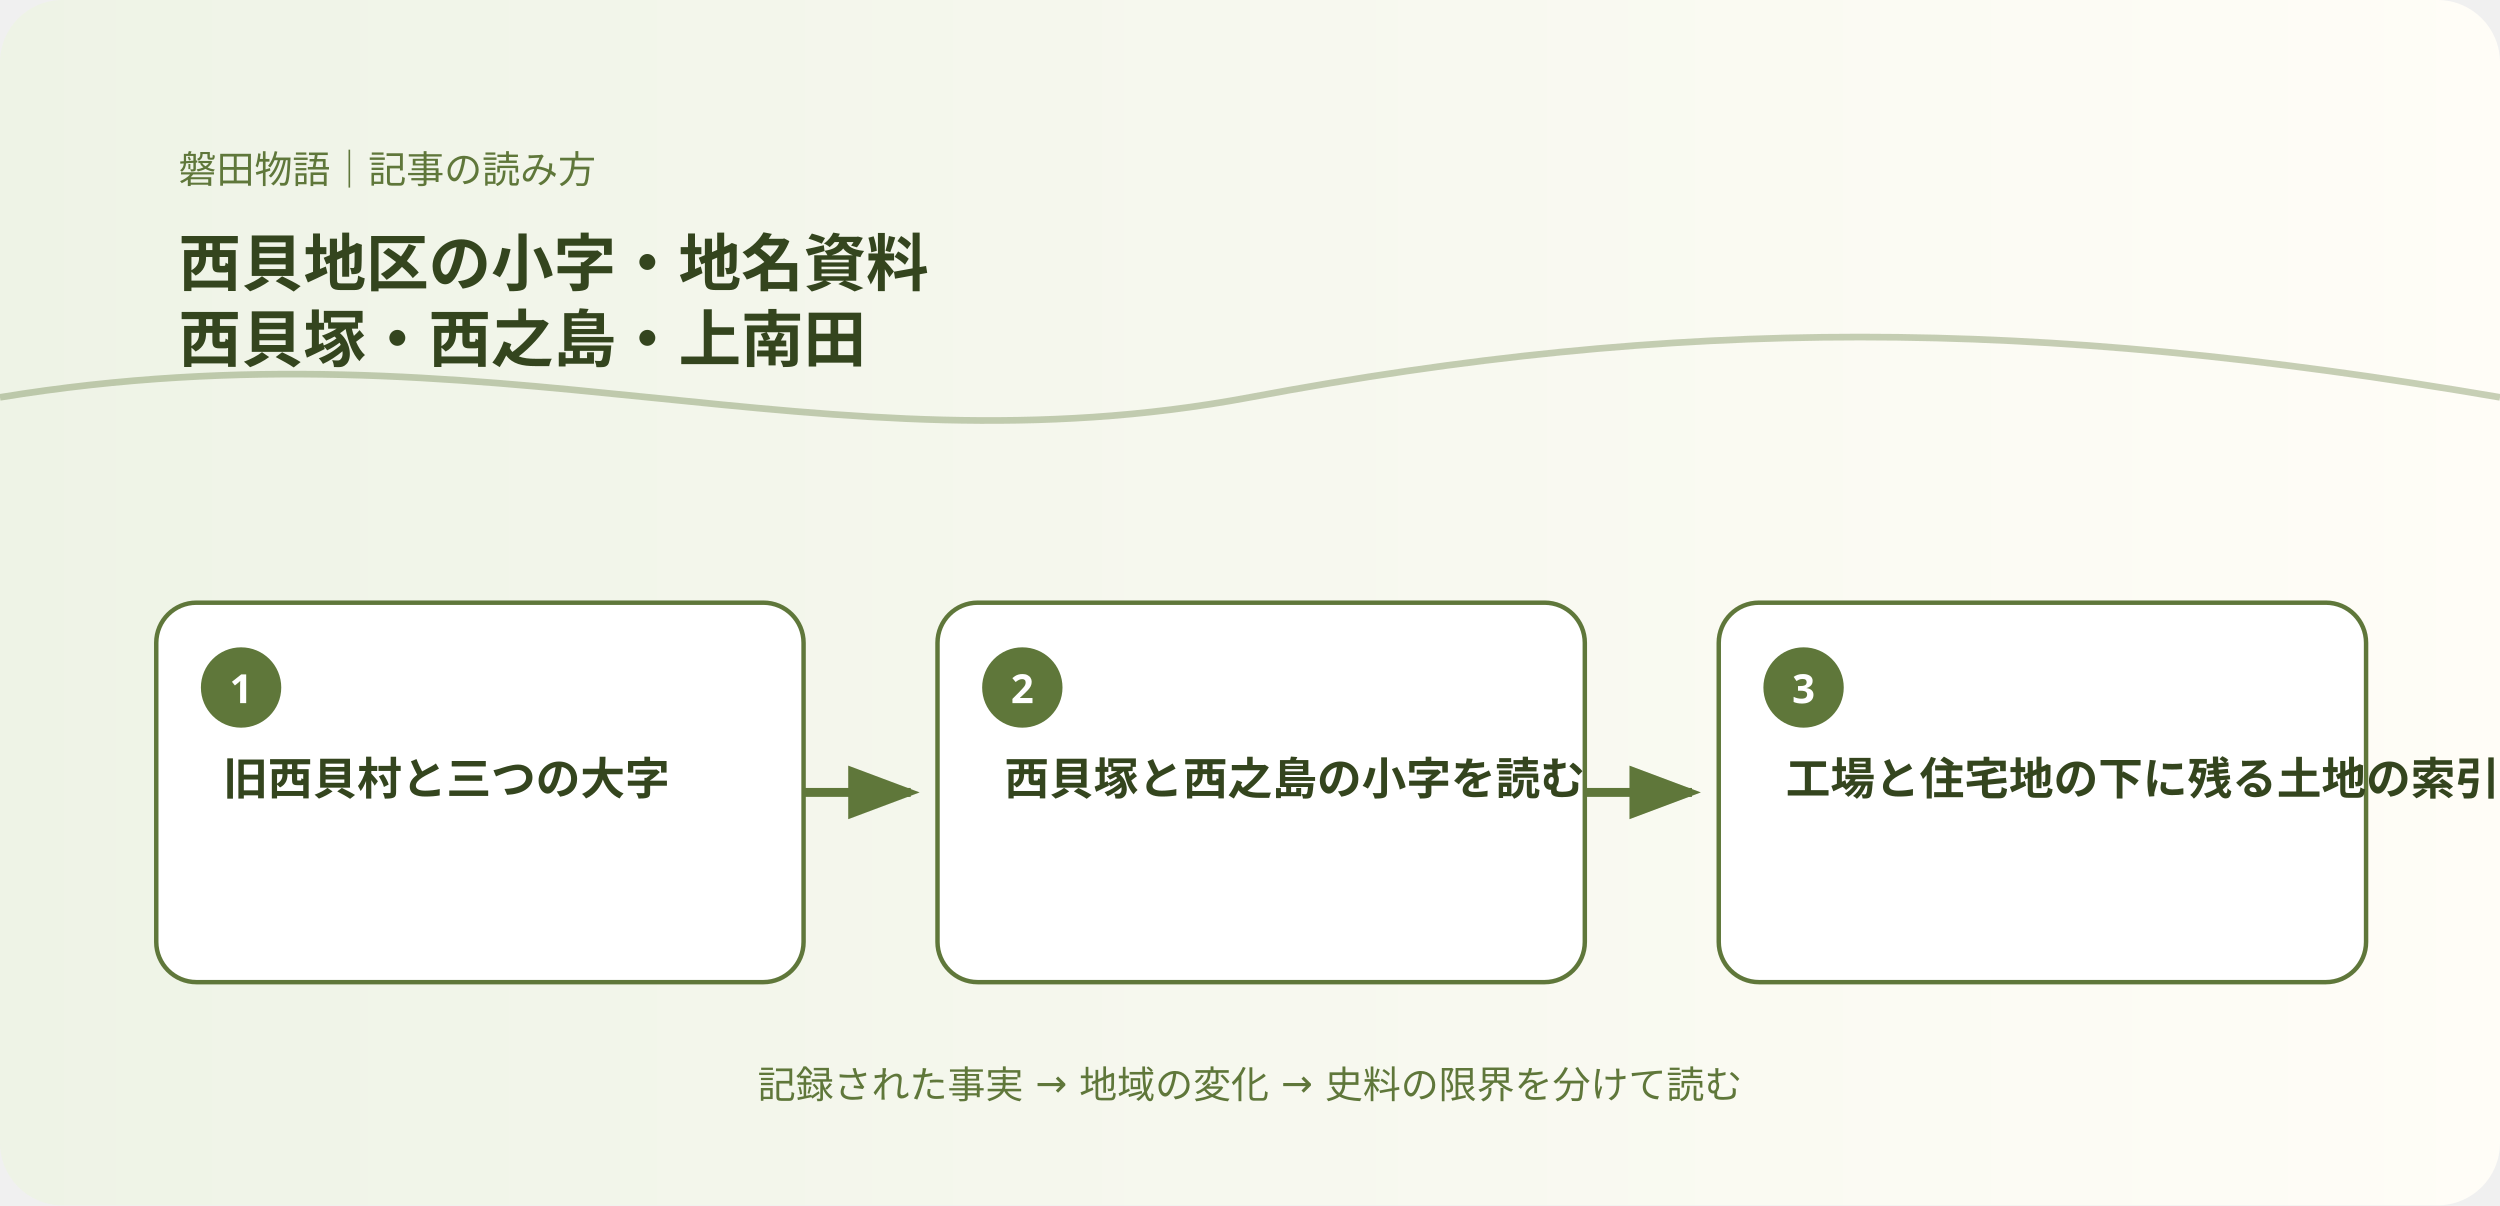
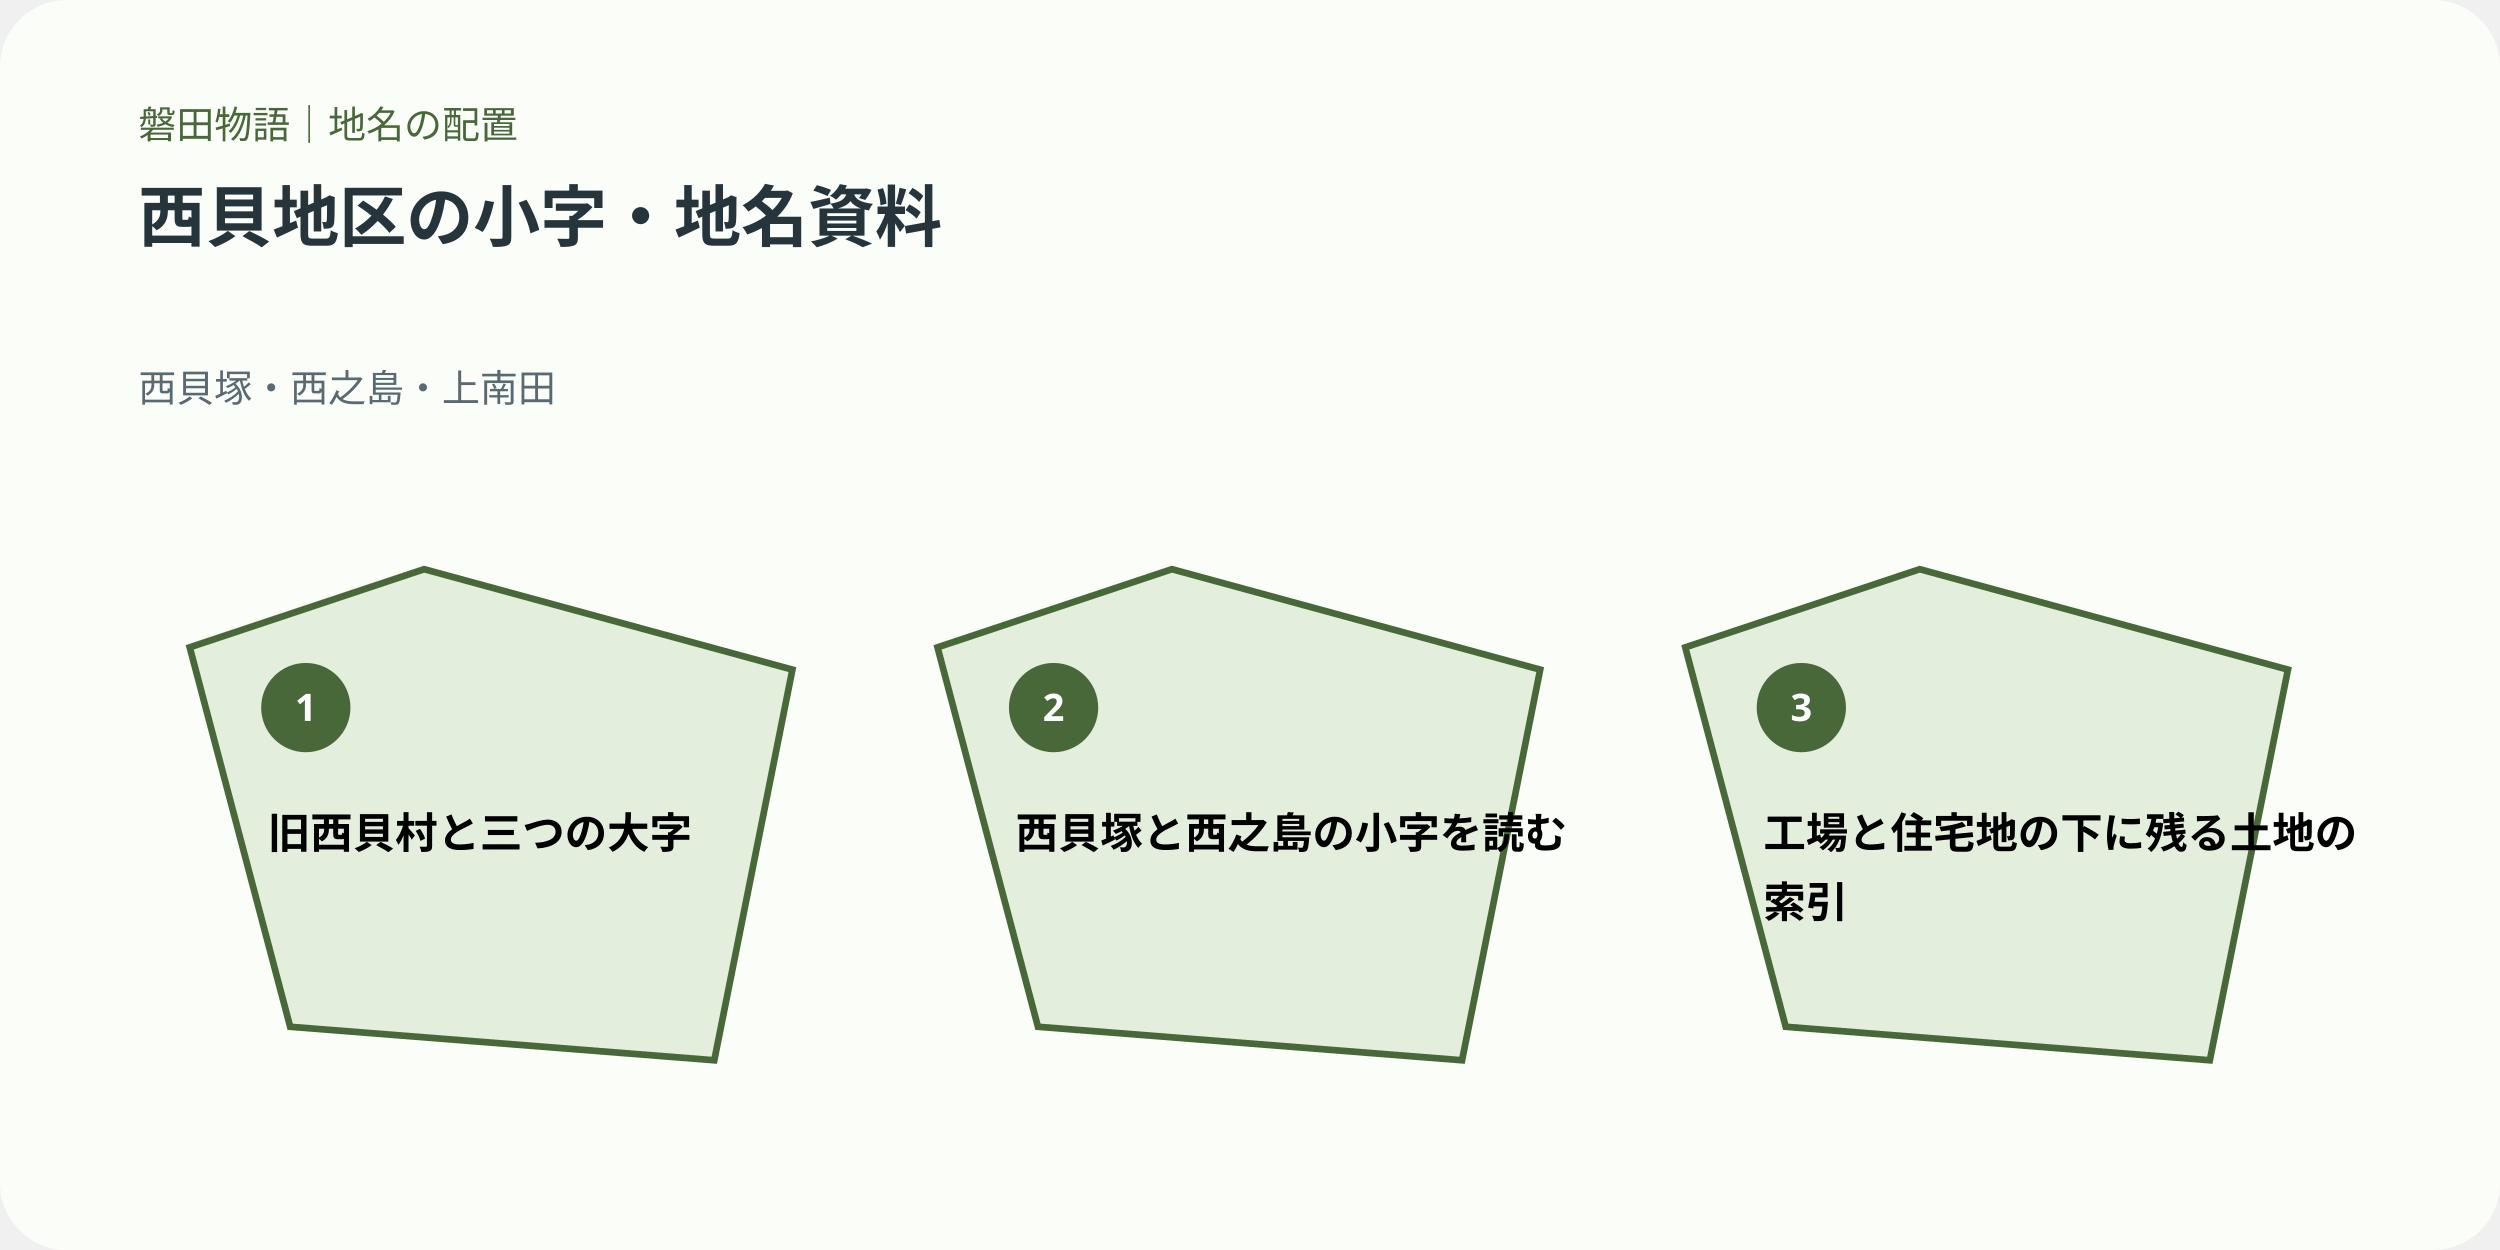
- <svg xmlns="http://www.w3.org/2000/svg" viewBox="0 0 1120 540" role="img" aria-labelledby="title desc">
-   <defs>
-     <linearGradient id="bg" x1="0" x2="1">
-       <stop stop-color="#eef3e6" />
-       <stop offset="1" stop-color="#fffdf7" />
-     </linearGradient>
-     <marker id="arrow" markerWidth="9" markerHeight="9" refX="7" refY="3" orient="auto">
-       <path d="M0,0 L0,6 L8,3 z" fill="#5f773a" />
-     </marker>
-   </defs>
-   <style>.ttl{font:700 28px 'Yu Mincho','Noto Serif JP',serif;fill:#34451e}.sub{font:500 17px system-ui,sans-serif;fill:#5f773a}.card{font:600 20px 'Yu Gothic','Noto Sans JP',sans-serif;fill:#34451e}.num{font:700 18px system-ui,sans-serif;fill:white}</style>
-   <rect width="1120" height="540" rx="28" fill="url(#bg)" />
-   <path d="M0 178 C220 142 368 214 560 178 S910 142 1120 178" fill="none" stroke="#5f773a" stroke-width="3" opacity=".35" />
-   <text x="80" y="82" class="sub">磐田物語｜記事の読み方</text>
-   <text x="80" y="128" class="ttl">
-     <tspan x="80" dy="0">西貝地区の小字・地名資料</tspan>
-     <tspan x="80" dy="34">西貝塚・西之島・上南田</tspan>
+ <svg xmlns="http://www.w3.org/2000/svg" viewBox="0 0 1120 560" role="img" aria-labelledby="title desc">
+   <style>.ttl{font:700 30px "Yu Mincho","Noto Serif JP",serif}.sub{font:500 17px system-ui,sans-serif}.label{font:700 19px "Yu Gothic","Noto Sans JP",sans-serif}.small{font:500 16px system-ui,sans-serif}.num{font:700 17px system-ui,sans-serif;fill:white}</style>
+   <rect width="1120" height="560" rx="30" fill="#fbfdf8" />
+   <text x="62" y="62" class="sub" fill="#48683a">磐田物語｜地名の配置</text>
+   <text x="62" y="108" class="ttl" fill="#26343c">西貝地区の小字・地名資料</text>
+   <text x="62" y="180" class="sub" fill="#596a72">西貝塚・西之島・上南田</text>
+   <path d="M85 290 L190 255 L355 300 L320 475 L130 460 Z" fill="#e4eedc" stroke="#48683a" stroke-width="3" />
+   <circle cx="137" cy="317" r="20" fill="#48683a" />
+   <text x="137" y="323" text-anchor="middle" class="num">1</text>
+   <text x="120" y="380" class="label">
+     <tspan x="120" dy="0">旧西貝村と三つの大字</tspan>
  </text>
-   <g>
-     <rect x="70" y="270" width="290" height="170" rx="18" fill="#ffffff" stroke="#5f773a" stroke-width="2" />
-     <circle cx="108" cy="308" r="18" fill="#5f773a" />
-     <text x="108" y="315" text-anchor="middle" class="num">1</text>
-     <text x="100" y="356" class="card">
-       <tspan x="100" dy="0">旧西貝村と三つの大字</tspan>
-     </text>
-   </g>
-   <g>
-     <rect x="420" y="270" width="290" height="170" rx="18" fill="#ffffff" stroke="#5f773a" stroke-width="2" />
-     <circle cx="458" cy="308" r="18" fill="#5f773a" />
-     <text x="458" y="315" text-anchor="middle" class="num">2</text>
-     <text x="450" y="356" class="card">
-       <tspan x="450" dy="0">西貝塚と西之島の小字を読む</tspan>
-     </text>
-   </g>
-   <g>
-     <rect x="770" y="270" width="290" height="170" rx="18" fill="#ffffff" stroke="#5f773a" stroke-width="2" />
-     <circle cx="808" cy="308" r="18" fill="#5f773a" />
-     <text x="808" y="315" text-anchor="middle" class="num">3</text>
-     <text x="800" y="356" class="card">
-       <tspan x="800" dy="0">工場と住宅地の下に残る土地の索引</tspan>
-     </text>
-   </g>
-   <path d="M360 355 H408" stroke="#5f773a" stroke-width="4" marker-end="url(#arrow)" />
-   <path d="M710 355 H758" stroke="#5f773a" stroke-width="4" marker-end="url(#arrow)" />
-   <text x="560" y="492" text-anchor="middle" class="sub">記録された事実 → 地域の変化 → 史料の限界を分けて読む</text>
+   <path d="M420 290 L525 255 L690 300 L655 475 L465 460 Z" fill="#e4eedc" stroke="#48683a" stroke-width="3" />
+   <circle cx="472" cy="317" r="20" fill="#48683a" />
+   <text x="472" y="323" text-anchor="middle" class="num">2</text>
+   <text x="455" y="380" class="label">
+     <tspan x="455" dy="0">西貝塚と西之島の小字を読む</tspan>
+   </text>
+   <path d="M755 290 L860 255 L1025 300 L990 475 L800 460 Z" fill="#e4eedc" stroke="#48683a" stroke-width="3" />
+   <circle cx="807" cy="317" r="20" fill="#48683a" />
+   <text x="807" y="323" text-anchor="middle" class="num">3</text>
+   <text x="790" y="380" class="label">
+     <tspan x="790" dy="0">工場と住宅地の下に残る土地の</tspan>
+     <tspan x="790" dy="31">索引</tspan>
+   </text>
</svg>
